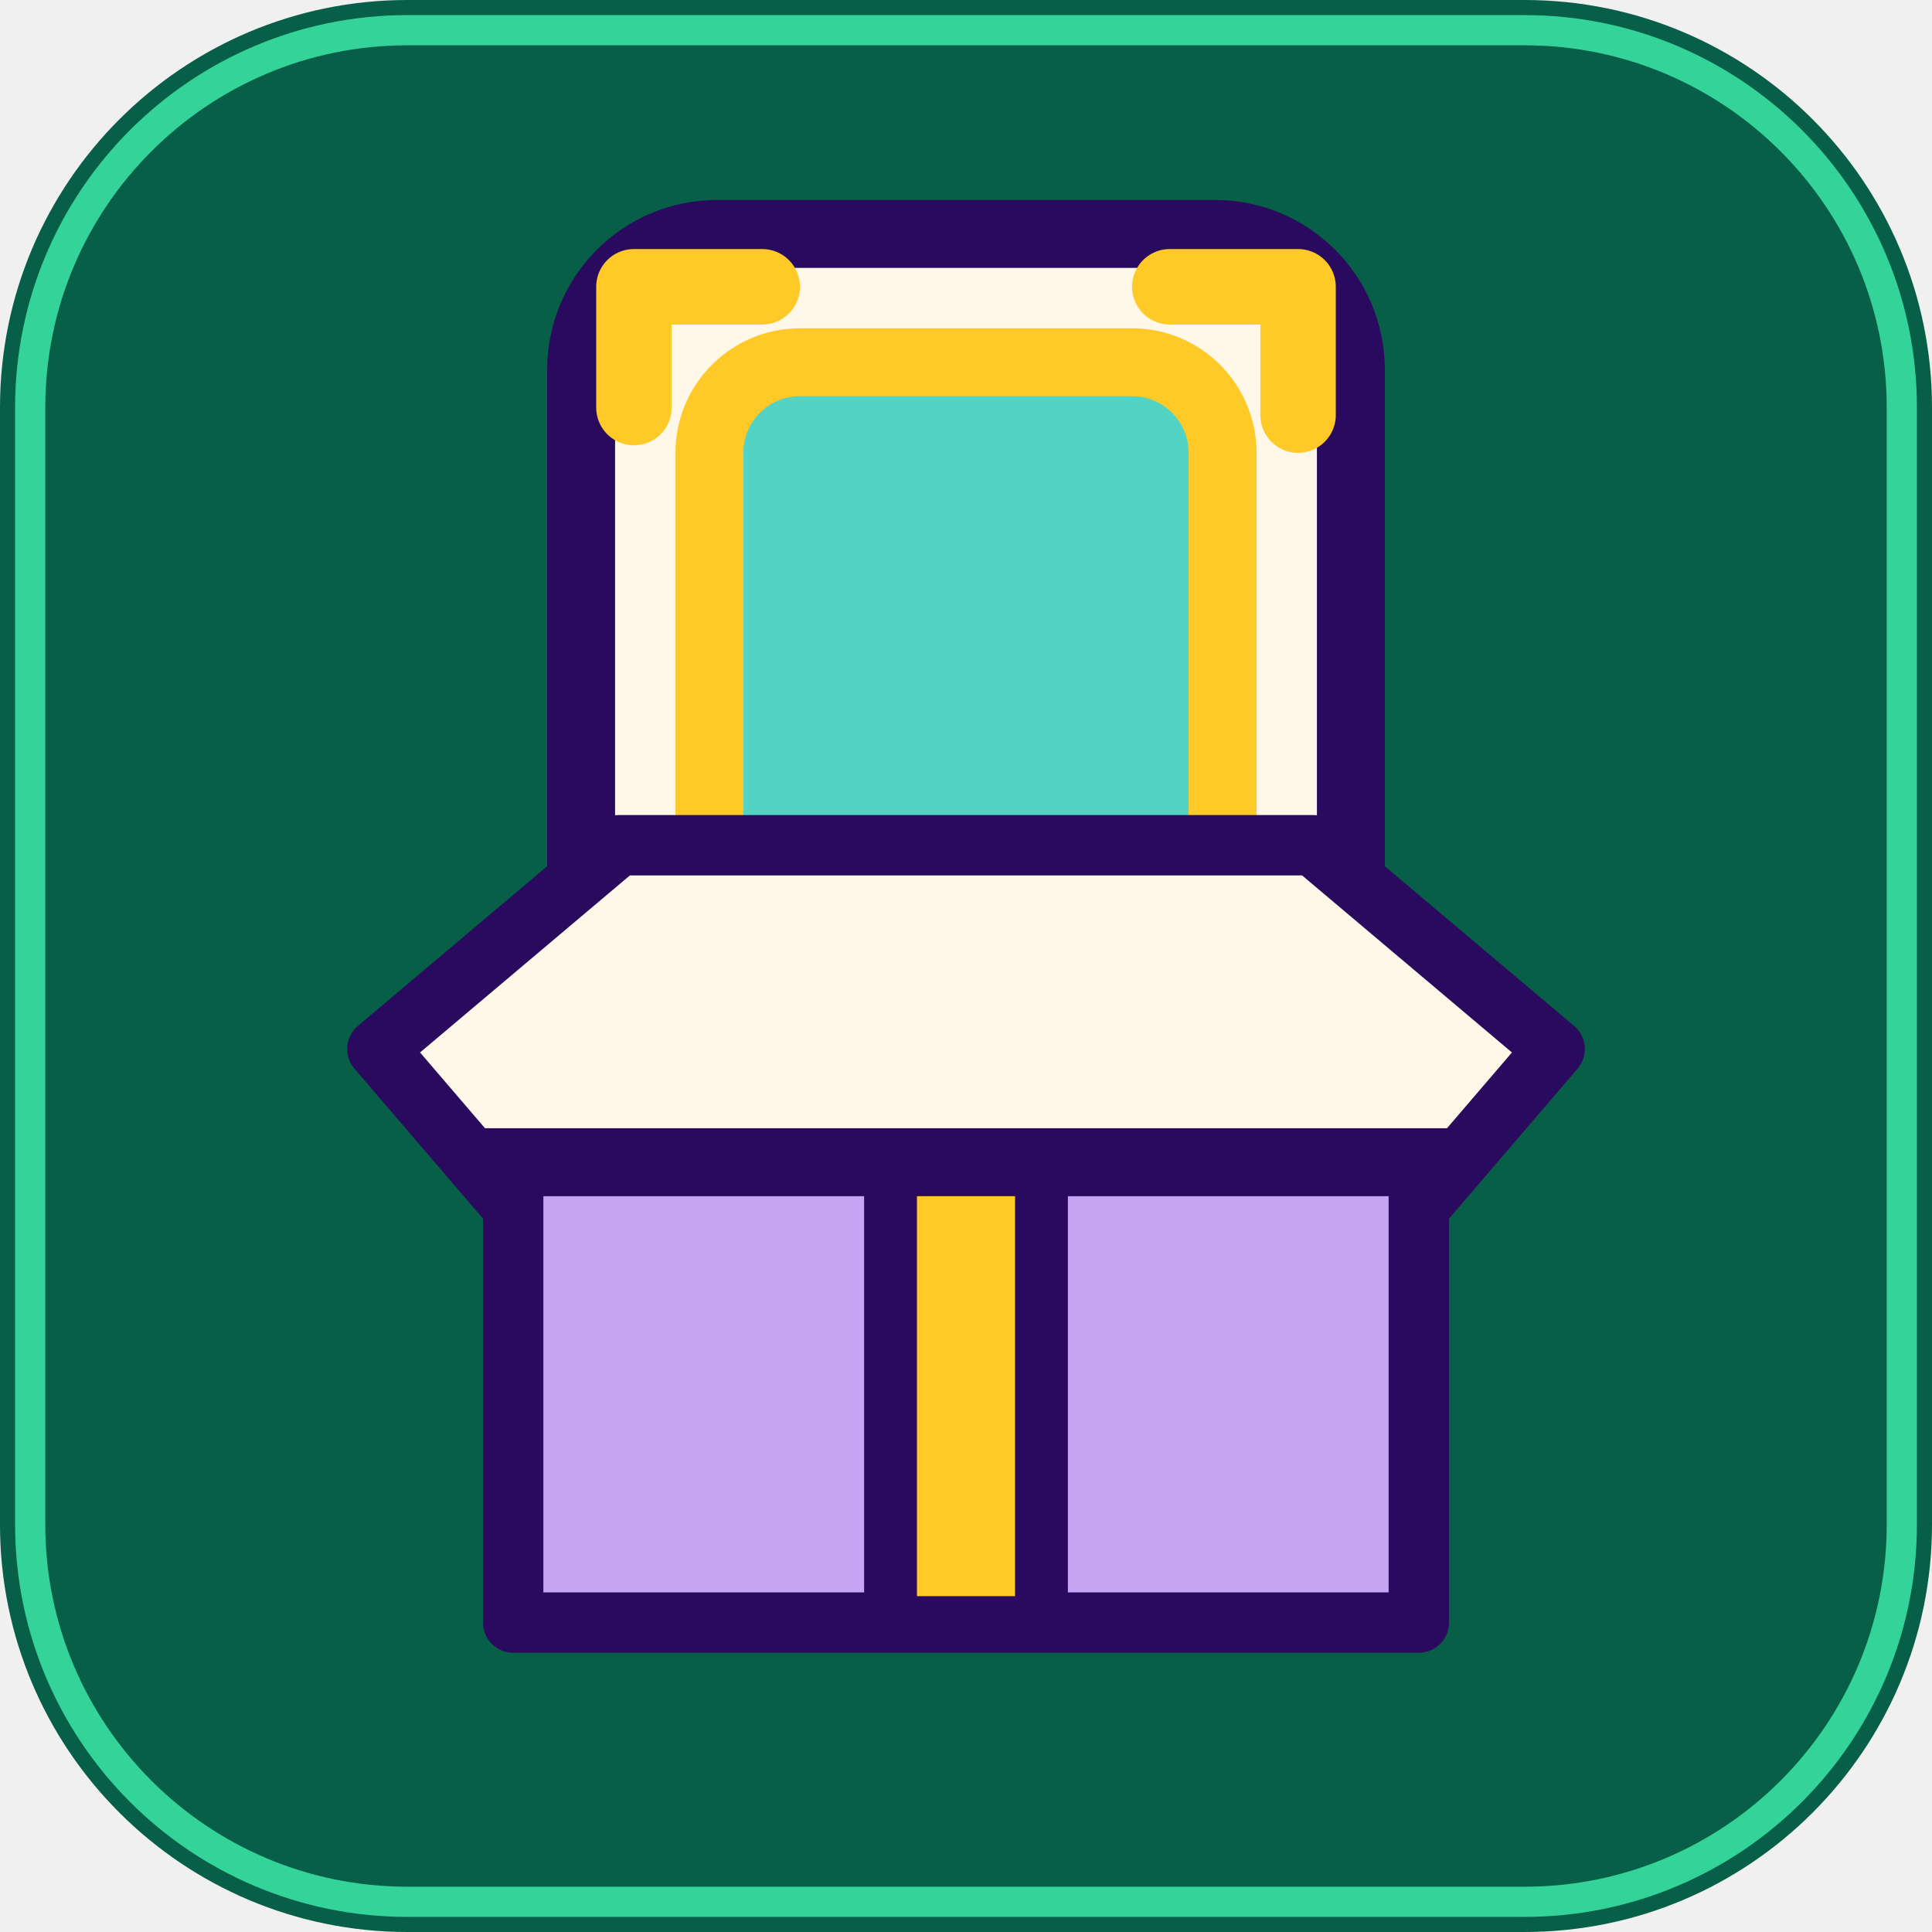
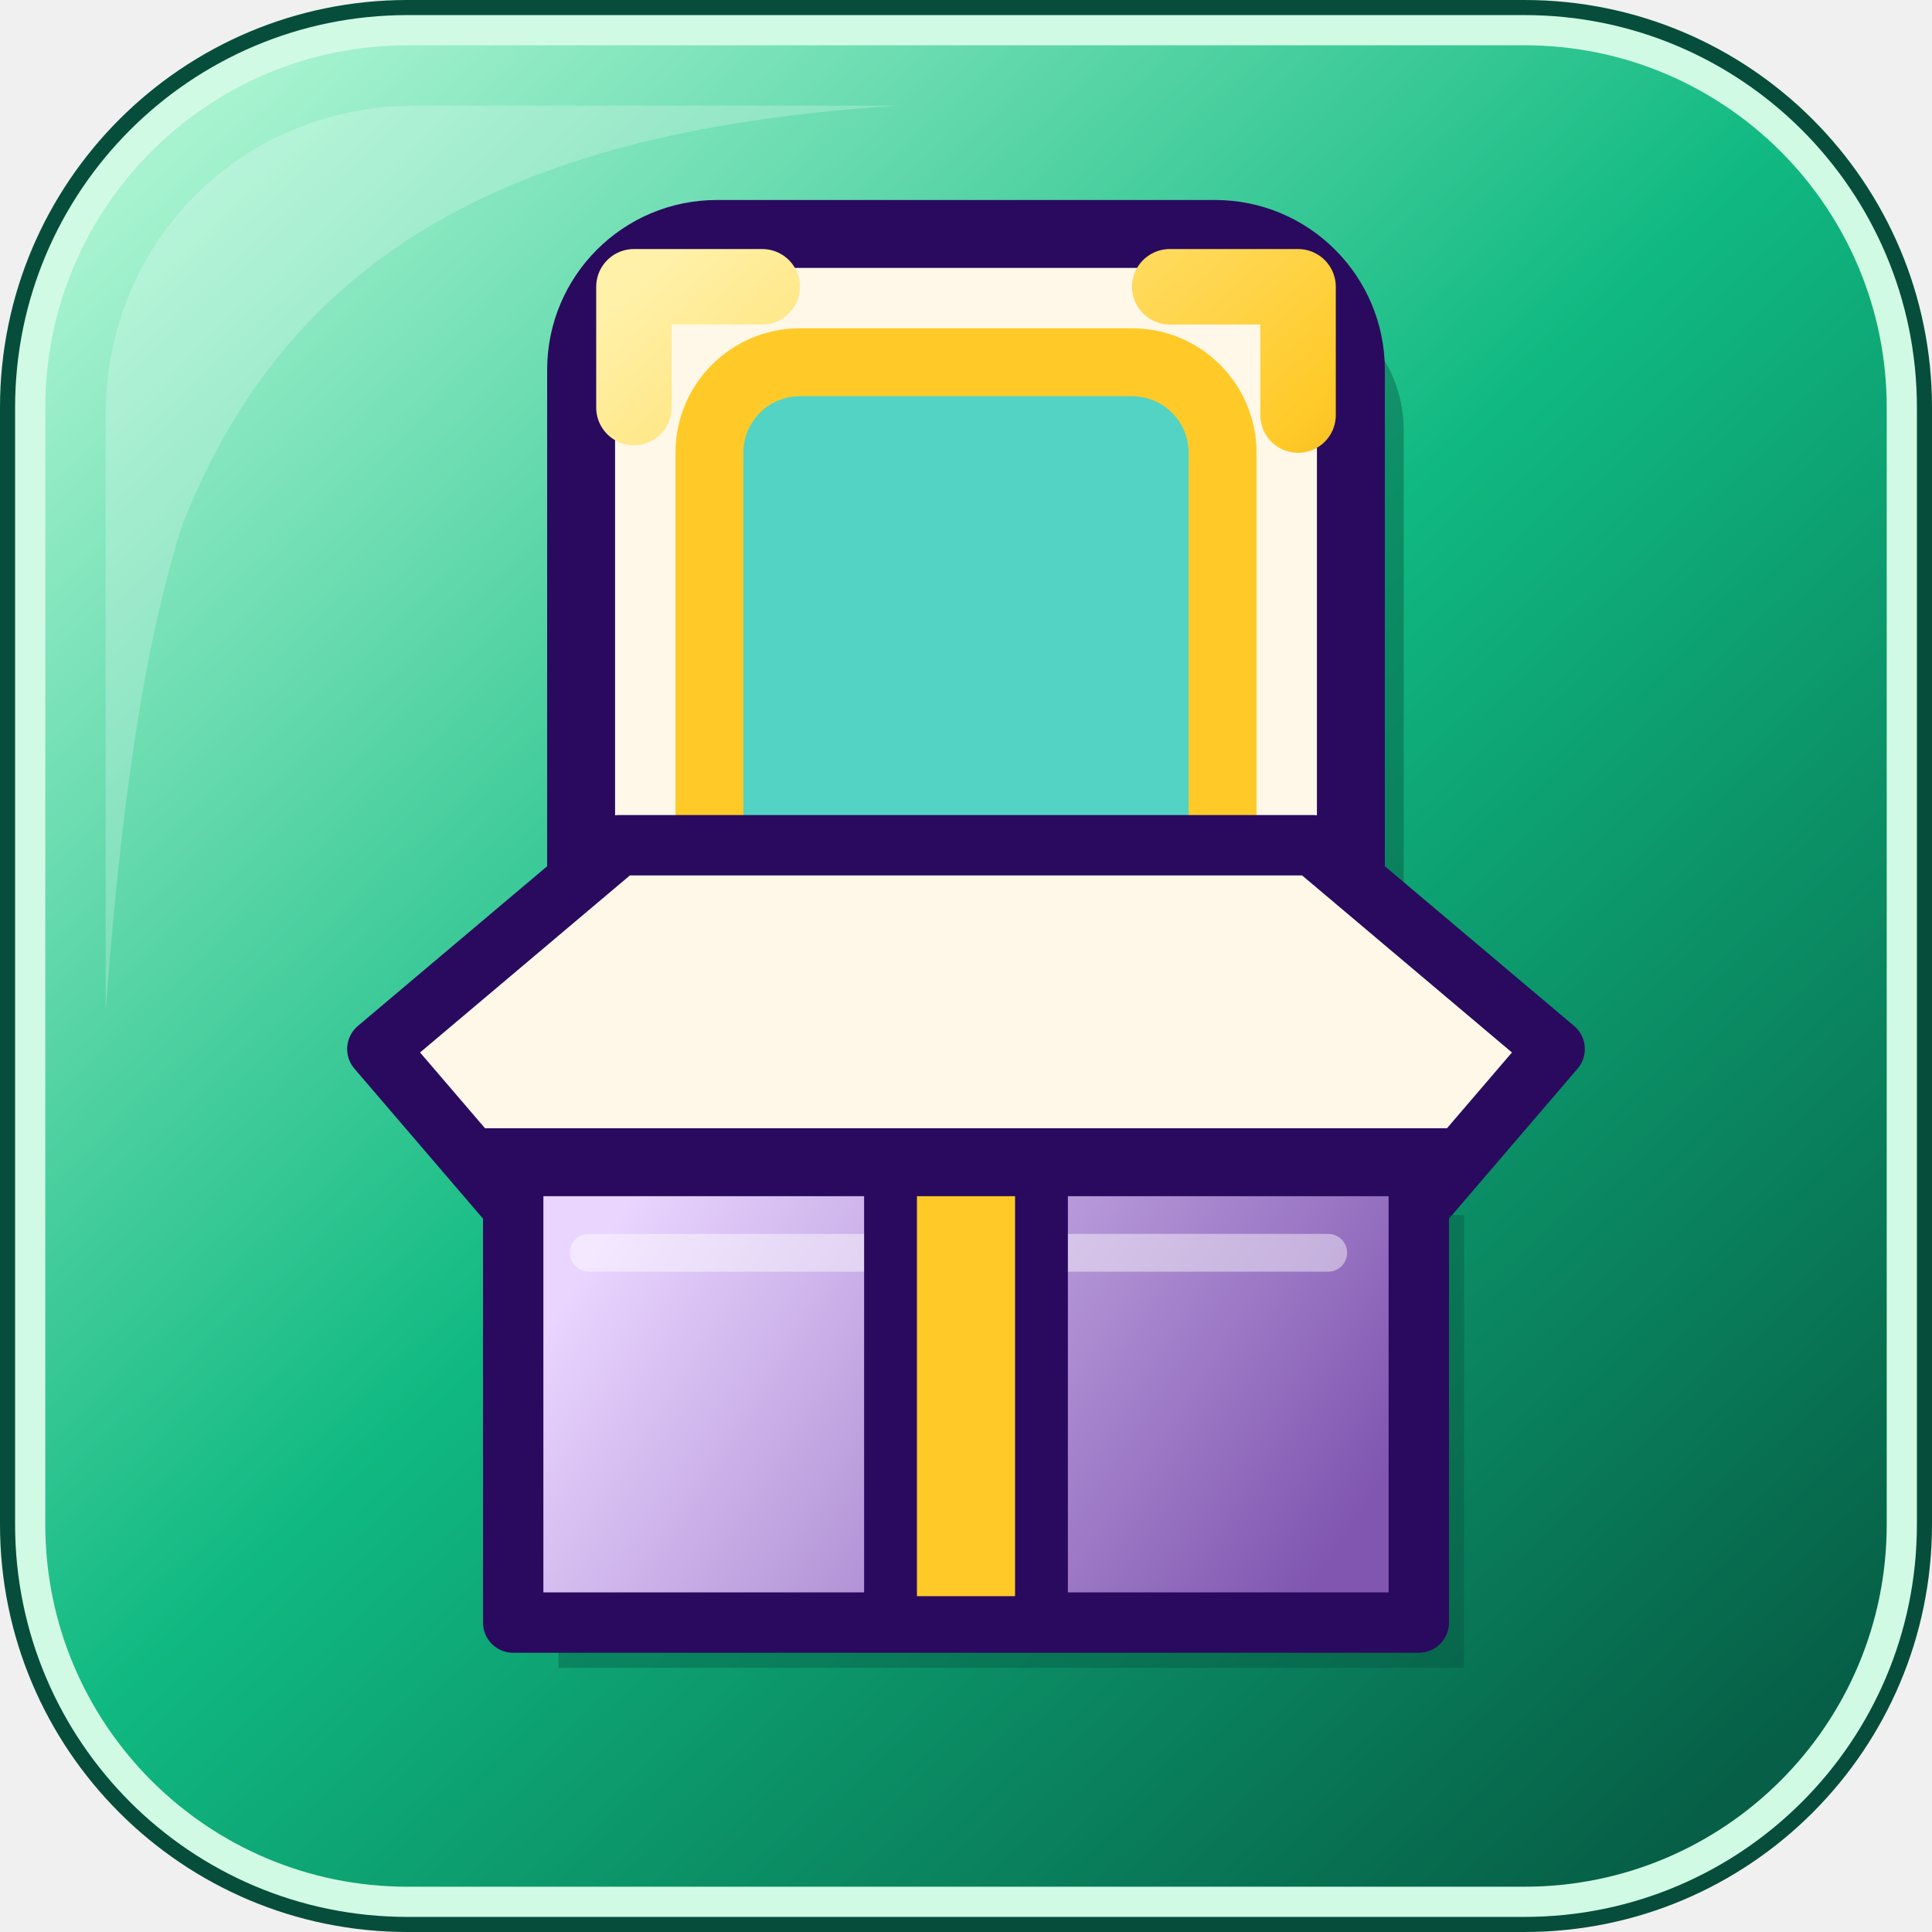
<svg xmlns="http://www.w3.org/2000/svg" viewBox="0 0 256 256" role="img" aria-labelledby="title desc">
-   <rect width="256" height="256" rx="54" fill="#065f46" />
-   <rect x="4" y="4" width="248" height="248" rx="50" fill="none" stroke="#34d399" stroke-width="4" />
+   <defs>
+     <linearGradient id="border-bg" x1="25" y1="18" x2="230" y2="238" gradientUnits="userSpaceOnUse">
+       <stop stop-color="#a7f3d0" />
+       <stop offset="0.48" stop-color="#10b981" />
+       <stop offset="1" stop-color="#065f46" />
+     </linearGradient>
+     <linearGradient id="border-gold" x1="83" y1="39" x2="170" y2="137" gradientUnits="userSpaceOnUse">
+       <stop stop-color="#fff1a8" />
+       <stop offset="0.55" stop-color="#ffca28" />
+       <stop offset="1" stop-color="#b66b0b" />
+     </linearGradient>
+     <linearGradient id="border-box" x1="84" y1="158" x2="171" y2="215" gradientUnits="userSpaceOnUse">
+       <stop stop-color="#e9d5ff" />
+       <stop offset="1" stop-color="#8056b0" />
+     </linearGradient>
+   </defs>
+   <rect width="256" height="256" rx="54" fill="#064e3b" />
+   <rect x="4" y="4" width="248" height="248" rx="50" fill="url(#border-bg)" stroke="#d1fae5" stroke-width="4" />
+   <path d="M24 70C39 31 72 17 119 14H55c-23 0-41 18-41 41v79c2-27 5-48 10-64Z" fill="#fff" opacity=".23" />
+   <rect x="84" y="39" width="102" height="112" rx="18" fill="#064e3b" opacity=".4" />
  <rect x="77" y="31" width="102" height="112" rx="18" fill="#fff8e8" stroke="#2a0a5e" stroke-width="9" />
  <rect x="94" y="48" width="68" height="78" rx="12" fill="#52d3c4" stroke="#ffca28" stroke-width="9" />
-   <path d="M84 54V38h17M155 38h17v17M84 118v17h17M155 135h17v-17" fill="none" stroke="#ffca28" stroke-width="10" stroke-linecap="round" stroke-linejoin="round" />
+   <path d="M84 54V38h17M155 38h17v17M84 118v17h17M155 135h17v-17" fill="none" stroke="url(#border-gold)" stroke-width="10" stroke-linecap="round" stroke-linejoin="round" />
  <path d="M50 139 82 112h92l32 27-18 21H68Z" fill="#fff8e8" stroke="#2a0a5e" stroke-width="8" stroke-linejoin="round" />
-   <path d="M68 154h120v61H68Z" fill="#c6a6f4" stroke="#2a0a5e" stroke-width="8" stroke-linejoin="round" />
+   <path d="M74 161h120v60H74Z" fill="#064e3b" opacity=".35" />
+   <path d="M68 154h120v61H68Z" fill="url(#border-box)" stroke="#2a0a5e" stroke-width="8" stroke-linejoin="round" />
+   <path d="M78 166h98" stroke="#fff" stroke-width="5" stroke-linecap="round" opacity=".45" />
  <path d="M118 154h20v61h-20Z" fill="#ffca28" stroke="#2a0a5e" stroke-width="7" />
  <path d="M64 154h128" stroke="#2a0a5e" stroke-width="9" stroke-linecap="round" />
</svg>
